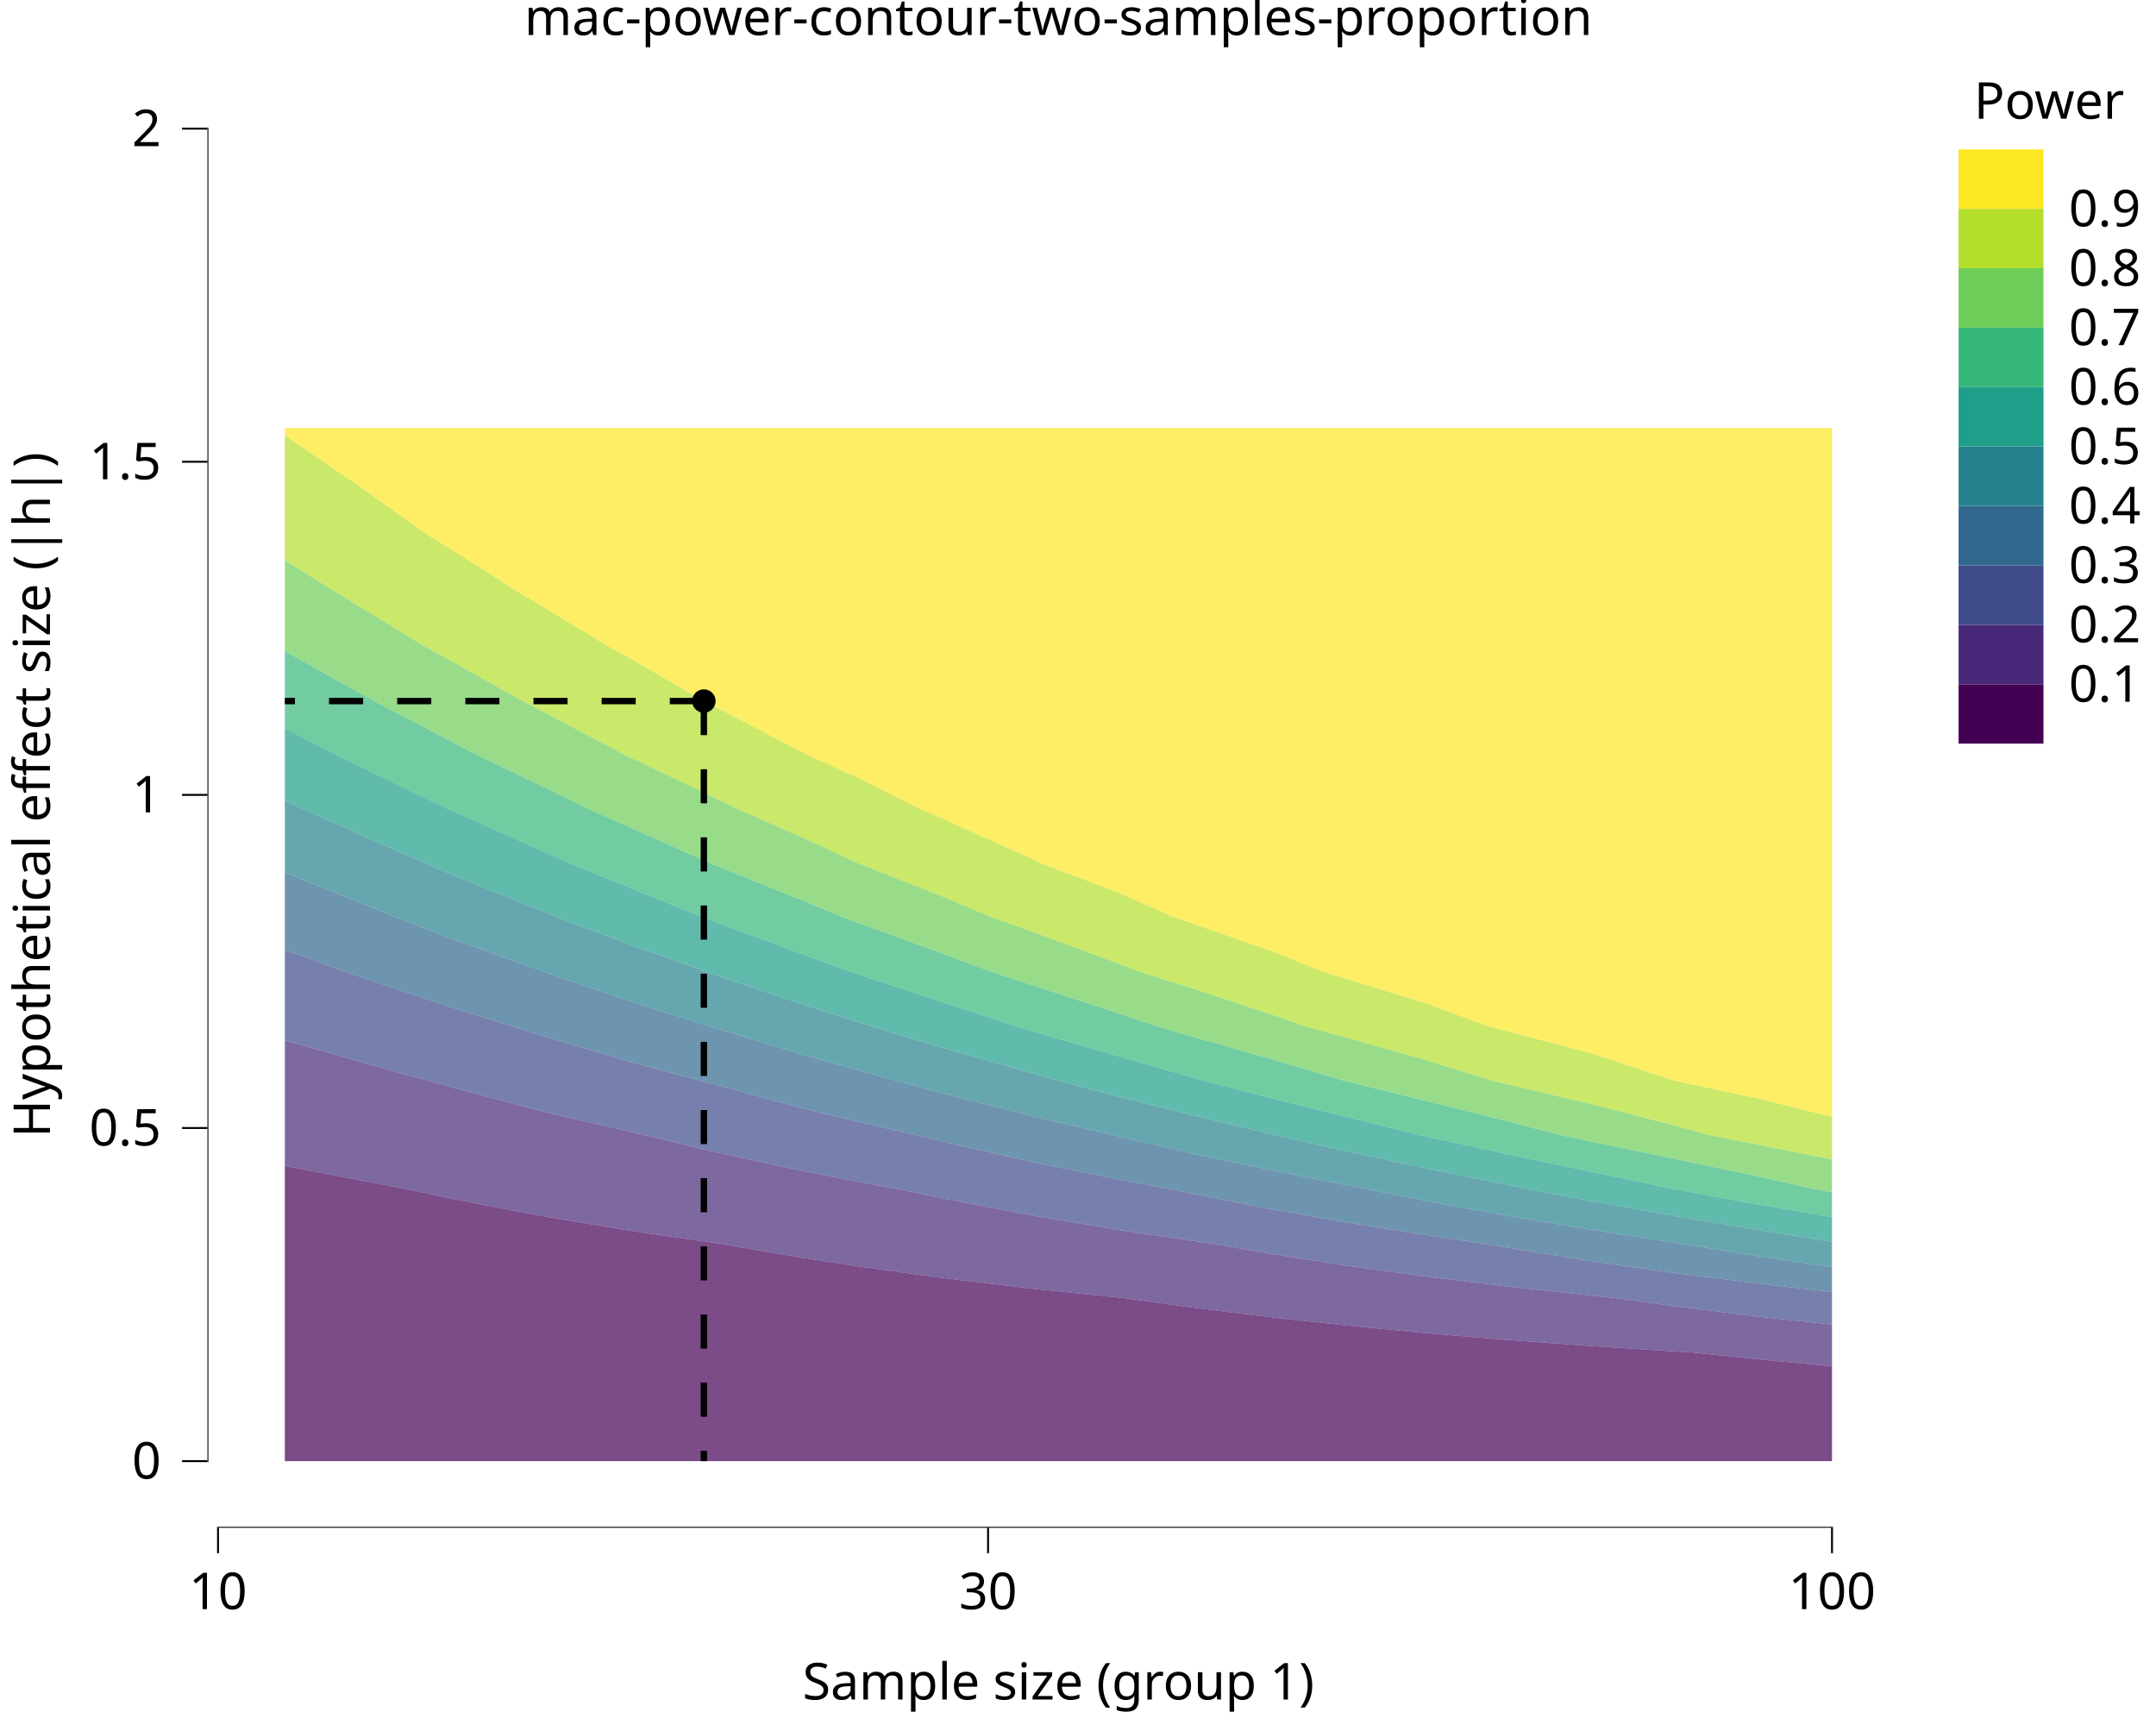
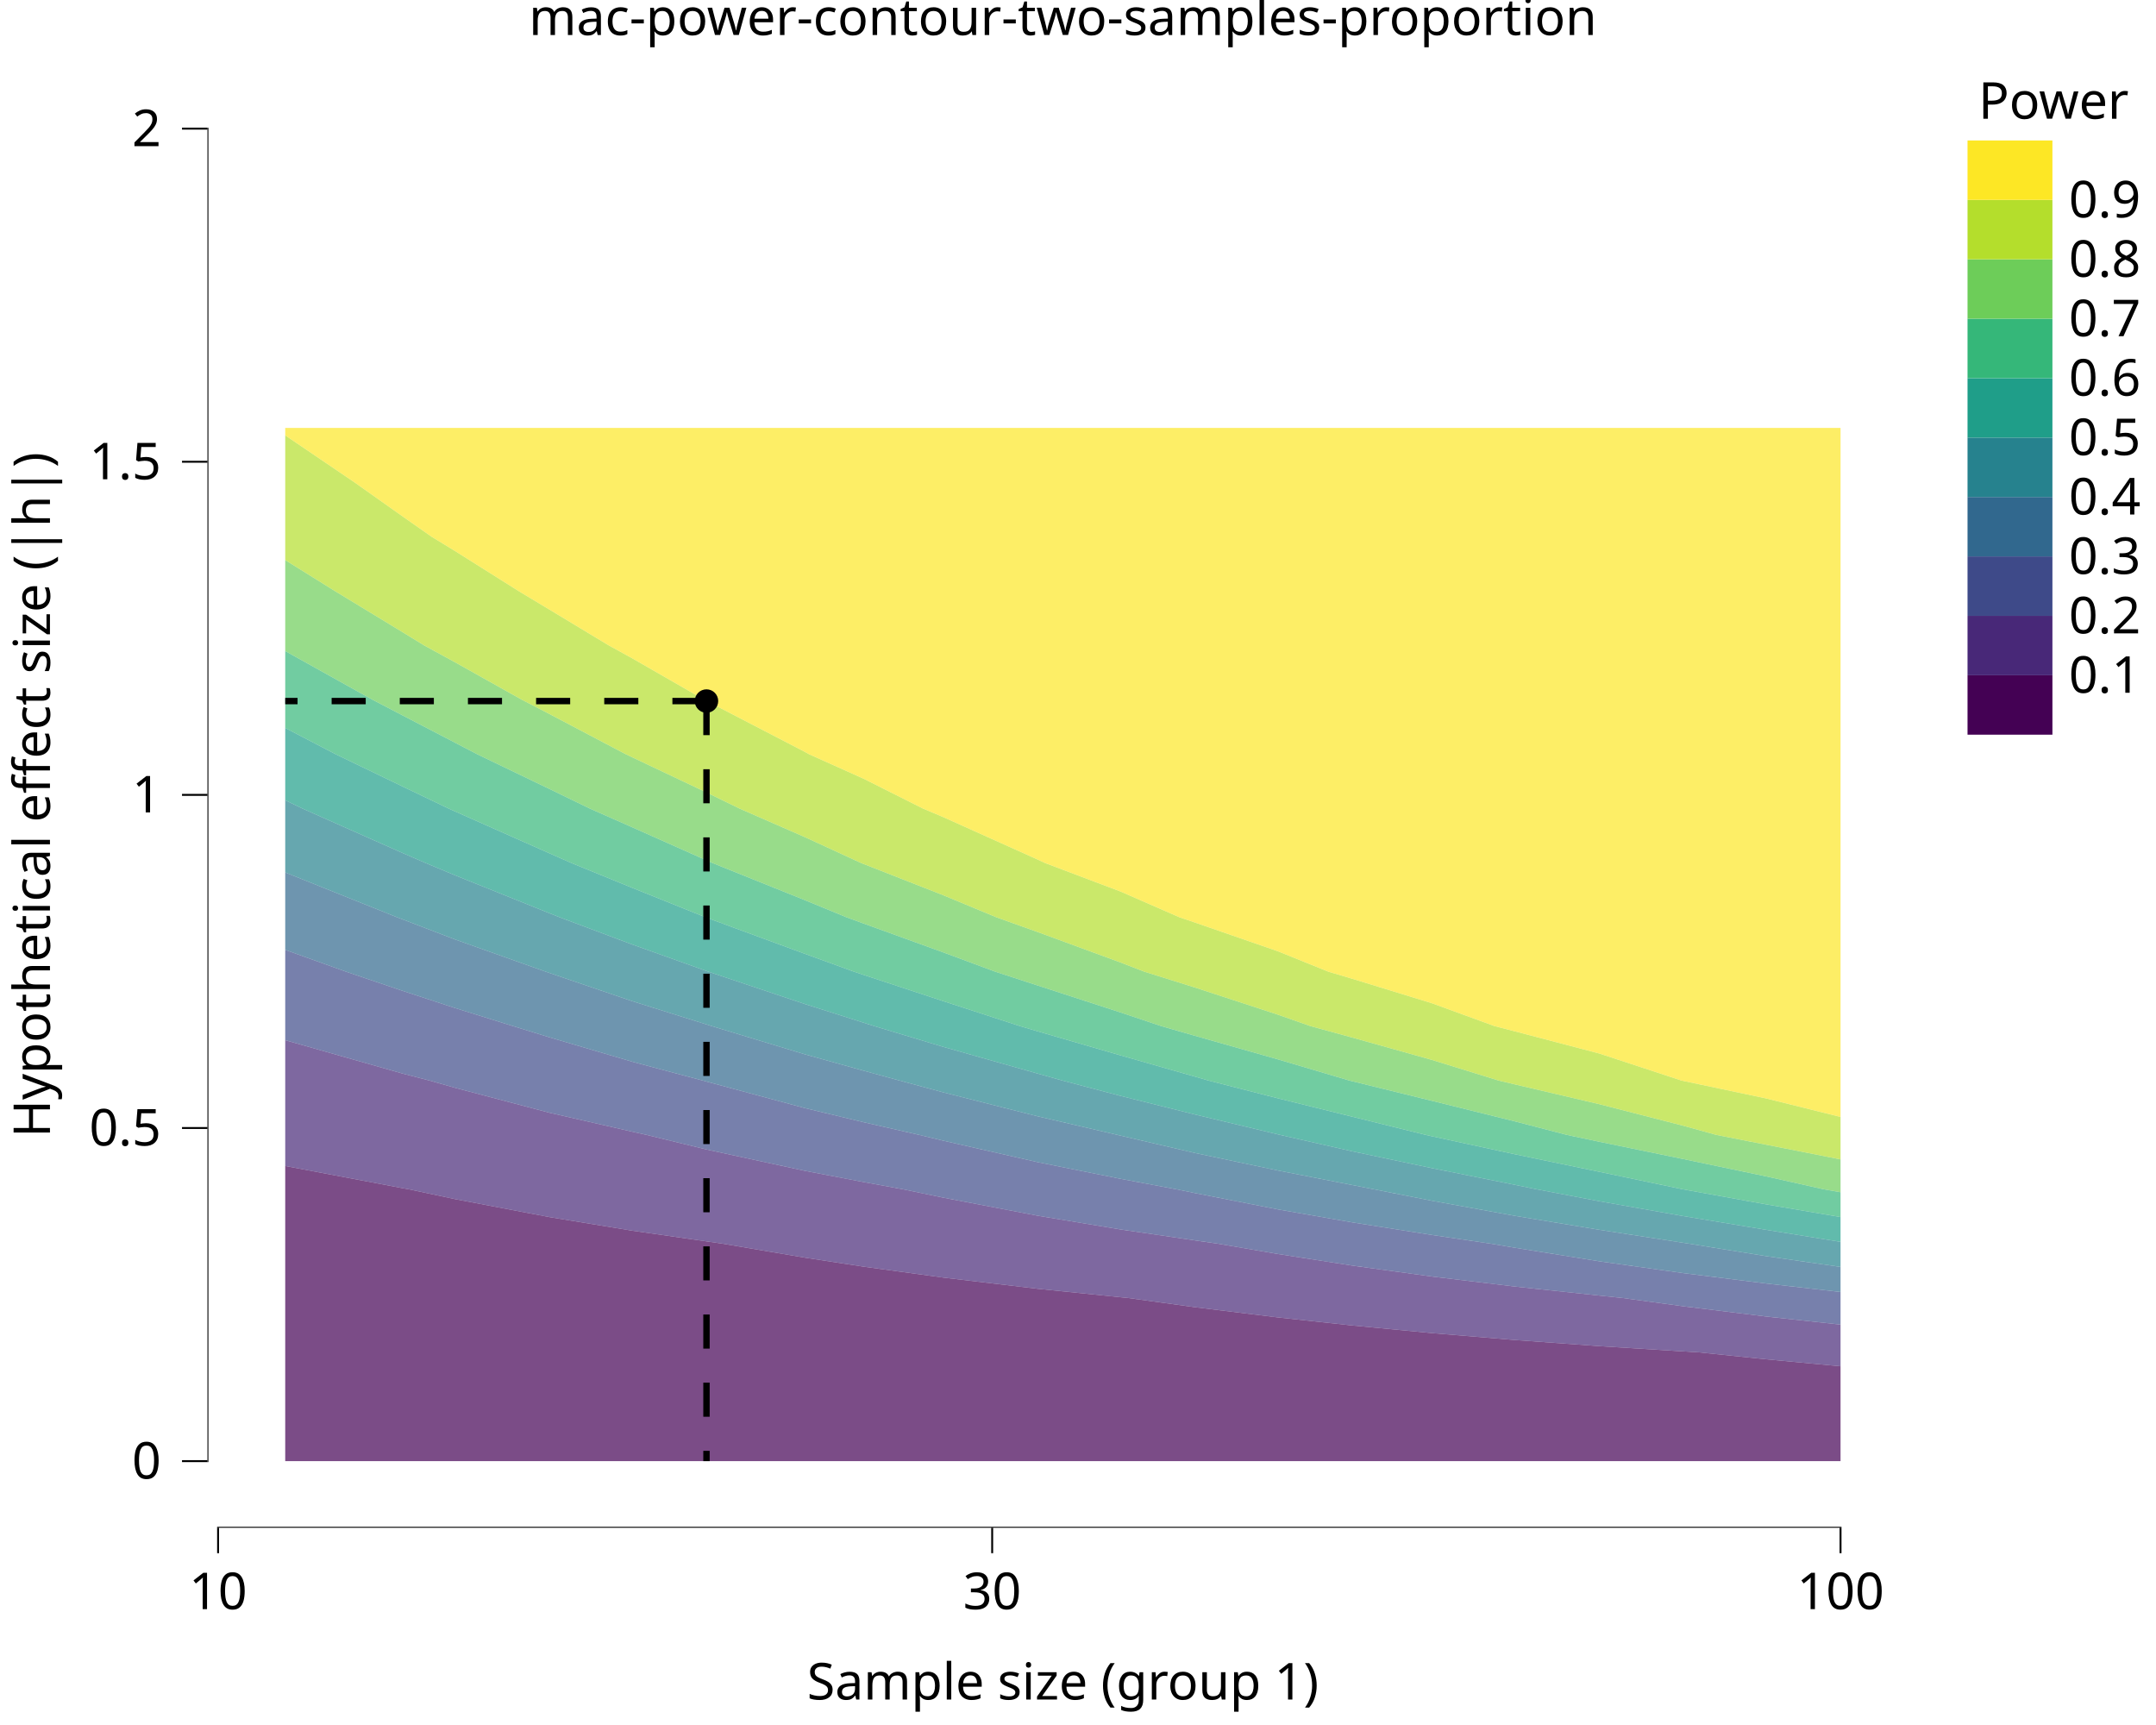
<svg xmlns="http://www.w3.org/2000/svg" class="svglite" data-engine-version="2.0" width="720.00pt" height="576.00pt" viewBox="0 0 720.00 576.00">
  <defs>
    <style type="text/css">
    .svglite line, .svglite polyline, .svglite polygon, .svglite path, .svglite rect, .svglite circle {
      fill: none;
      stroke: #000000;
      stroke-linecap: round;
      stroke-linejoin: round;
      stroke-miterlimit: 10.00;
    }
  </style>
  </defs>
  <rect width="100%" height="100%" style="stroke: none; fill: #FFFFFF;" />
  <defs>
    <clipPath id="cpMC4wMHw3MjAuMDB8MC4wMHw1NzYuMDA=">
      <rect x="0.00" y="0.00" width="720.00" height="576.00" />
    </clipPath>
  </defs>
  <g clip-path="url(#cpMC4wMHw3MjAuMDB8MC4wMHw1NzYuMDA=)">
-     <rect x="0.00" y="0.00" width="720.00" height="576.00" style="stroke-width: 10.67; stroke: none;" />
+     <rect x="-0" y="0.00" width="720.00" height="576.00" style="stroke-width: 10.67; stroke: none;" />
  </g>
  <defs>
-     <clipPath id="cpNjkuMjh8NjM3LjYzfDIwLjcxfDUxMC4xNA==">
-       <rect x="69.28" y="20.71" width="568.35" height="489.43" />
+     <clipPath id="cpNjkuMjh8NjQwLjYyfDIwLjcxfDUxMC4xNA==">
+       <rect x="69.28" y="20.71" width="571.34" height="489.43" />
    </clipPath>
  </defs>
-   <g clip-path="url(#cpNjkuMjh8NjM3LjYzfDIwLjcxfDUxMC4xNA==)">
-     <rect x="69.28" y="20.71" width="568.35" height="489.43" style="stroke-width: 10.67; stroke: none;" />
-     <path d="M 235.06 414.51 L 210.40 410.94 L 182.83 406.39 L 151.57 400.41 L 136.09 397.10 L 134.22 396.77 L 95.12 389.33 L 95.12 397.10 L 95.12 415.26 L 95.12 433.42 L 95.12 451.58 L 95.12 469.73 L 95.12 487.89 L 134.22 487.89 L 151.57 487.89 L 182.83 487.89 L 210.40 487.89 L 235.06 487.89 L 267.78 487.89 L 287.29 487.89 L 313.82 487.89 L 345.08 487.89 L 372.65 487.89 L 397.31 487.89 L 424.88 487.89 L 449.55 487.89 L 476.08 487.89 L 503.65 487.89 L 531.63 487.89 L 559.57 487.89 L 587.14 487.89 L 611.80 487.89 L 611.80 469.73 L 611.80 456.22 L 587.14 453.89 L 564.84 451.58 L 559.57 451.25 L 531.63 449.49 L 503.65 447.45 L 476.08 445.14 L 449.55 442.59 L 424.88 439.90 L 397.31 436.49 L 375.17 433.42 L 372.65 433.17 L 345.08 430.34 L 313.82 426.61 L 287.29 422.96 L 267.78 419.95 L 240.26 415.26 Z" style="fill-rule: evenodd; fill: #440154; fill-opacity: 0.70; stroke-width: 1.07; stroke: none; stroke-linecap: butt;" />
-     <path d="M 95.12 347.33 L 95.12 360.79 L 95.12 378.94 L 95.12 389.33 L 134.22 396.77 L 136.09 397.10 L 151.57 400.41 L 182.83 406.39 L 210.40 410.94 L 235.06 414.51 L 240.26 415.26 L 267.78 419.95 L 287.29 422.96 L 313.82 426.61 L 345.08 430.34 L 372.65 433.17 L 375.17 433.42 L 397.31 436.49 L 424.88 439.90 L 449.55 442.59 L 476.08 445.14 L 503.65 447.45 L 531.63 449.49 L 559.57 451.25 L 564.84 451.58 L 587.14 453.89 L 611.80 456.22 L 611.80 451.58 L 611.80 442.30 L 587.14 439.61 L 559.57 436.19 L 539.45 433.42 L 531.63 432.60 L 503.65 429.60 L 476.08 426.25 L 449.55 422.59 L 424.88 418.72 L 404.78 415.26 L 397.31 414.18 L 372.65 410.54 L 345.08 405.94 L 313.82 399.93 L 300.26 397.10 L 287.29 394.71 L 267.78 390.96 L 235.06 383.83 L 215.10 378.94 L 210.40 377.89 L 182.83 371.54 L 151.57 363.24 L 142.98 360.79 L 134.22 358.51 Z" style="fill-rule: evenodd; fill: #482878; fill-opacity: 0.70; stroke-width: 1.07; stroke: none; stroke-linecap: butt;" />
-     <path d="M 95.12 317.17 L 95.12 324.47 L 95.12 342.63 L 95.12 347.33 L 134.22 358.51 L 142.98 360.79 L 151.57 363.24 L 182.83 371.54 L 210.40 377.89 L 215.10 378.94 L 235.06 383.83 L 267.78 390.96 L 287.29 394.71 L 300.26 397.10 L 313.82 399.93 L 345.08 405.94 L 372.65 410.54 L 397.31 414.18 L 404.78 415.26 L 424.88 418.72 L 449.55 422.59 L 476.08 426.25 L 503.65 429.60 L 531.63 432.60 L 539.45 433.42 L 559.57 436.19 L 587.14 439.61 L 611.80 442.30 L 611.80 433.42 L 611.80 431.41 L 587.14 428.58 L 559.57 425.11 L 531.63 421.16 L 503.65 416.64 L 495.48 415.26 L 476.08 412.37 L 449.55 408.16 L 424.88 403.83 L 397.31 398.38 L 391.10 397.10 L 372.65 393.63 L 345.08 388.06 L 313.82 380.91 L 305.67 378.94 L 287.29 374.73 L 267.78 370.01 L 235.06 361.15 L 233.75 360.79 L 210.40 354.52 L 182.83 346.35 L 170.82 342.63 L 151.57 336.60 L 134.22 330.89 L 115.37 324.47 Z" style="fill-rule: evenodd; fill: #3E4A89; fill-opacity: 0.70; stroke-width: 1.07; stroke: none; stroke-linecap: butt;" />
-     <path d="M 95.12 291.32 L 95.12 306.31 L 95.12 317.17 L 115.37 324.47 L 134.22 330.89 L 151.57 336.60 L 170.82 342.63 L 182.83 346.35 L 210.40 354.52 L 233.75 360.79 L 235.06 361.15 L 267.78 370.01 L 287.29 374.73 L 305.67 378.94 L 313.82 380.91 L 345.08 388.06 L 372.65 393.63 L 391.10 397.10 L 397.31 398.38 L 424.88 403.83 L 449.55 408.16 L 476.08 412.37 L 495.48 415.26 L 503.65 416.64 L 531.63 421.16 L 559.57 425.11 L 587.14 428.58 L 611.80 431.41 L 611.80 423.04 L 587.14 419.45 L 561.34 415.26 L 559.57 414.98 L 531.63 410.64 L 503.65 405.99 L 476.08 400.95 L 456.72 397.10 L 449.55 395.69 L 424.88 390.84 L 397.31 384.99 L 372.65 379.21 L 371.54 378.94 L 345.08 372.75 L 313.82 364.78 L 299.13 360.79 L 287.29 357.53 L 267.78 352.06 L 236.82 342.63 L 235.06 342.07 L 210.40 334.30 L 182.83 324.86 L 181.70 324.47 L 151.57 313.71 L 134.22 307.03 L 132.32 306.31 Z" style="fill-rule: evenodd; fill: #31688E; fill-opacity: 0.70; stroke-width: 1.07; stroke: none; stroke-linecap: butt;" />
-     <path d="M 95.12 267.20 L 95.12 270.00 L 95.12 288.15 L 95.12 291.32 L 132.32 306.31 L 134.22 307.03 L 151.57 313.71 L 181.70 324.47 L 182.83 324.86 L 210.40 334.30 L 235.06 342.07 L 236.82 342.63 L 267.78 352.06 L 287.29 357.53 L 299.13 360.79 L 313.82 364.78 L 345.08 372.75 L 371.54 378.94 L 372.65 379.21 L 397.31 384.99 L 424.88 390.84 L 449.55 395.69 L 456.72 397.10 L 476.08 400.95 L 503.65 405.99 L 531.63 410.64 L 559.57 414.98 L 561.34 415.26 L 587.14 419.45 L 611.80 423.04 L 611.80 415.26 L 611.80 414.67 L 587.14 410.66 L 559.57 406.07 L 531.63 401.10 L 510.77 397.10 L 503.65 395.64 L 476.08 390.06 L 449.55 384.43 L 425.55 378.94 L 424.88 378.78 L 397.31 372.14 L 372.65 365.94 L 353.23 360.79 L 345.08 358.48 L 313.82 349.59 L 290.80 342.63 L 287.29 341.50 L 267.78 335.27 L 235.72 324.47 L 235.06 324.23 L 210.40 315.38 L 186.33 306.31 L 182.83 304.91 L 151.57 292.29 L 141.72 288.15 L 134.22 284.88 L 100.87 270.00 Z" style="fill-rule: evenodd; fill: #26828E; fill-opacity: 0.70; stroke-width: 1.07; stroke: none; stroke-linecap: butt;" />
-     <path d="M 95.12 243.07 L 95.12 251.84 L 95.12 267.20 L 100.87 270.00 L 134.22 284.88 L 141.72 288.15 L 151.57 292.29 L 182.83 304.91 L 186.33 306.31 L 210.40 315.38 L 235.06 324.23 L 235.72 324.47 L 267.78 335.27 L 287.29 341.50 L 290.80 342.63 L 313.82 349.59 L 345.08 358.48 L 353.23 360.79 L 372.65 365.94 L 397.31 372.14 L 424.88 378.78 L 425.55 378.94 L 449.55 384.43 L 476.08 390.06 L 503.65 395.64 L 510.77 397.10 L 531.63 401.10 L 559.57 406.07 L 587.14 410.66 L 611.80 414.67 L 611.80 406.39 L 587.14 402.16 L 559.57 397.15 L 559.31 397.10 L 531.63 391.27 L 503.65 385.43 L 476.08 379.42 L 473.93 378.94 L 449.55 372.87 L 424.88 366.74 L 401.76 360.79 L 397.31 359.49 L 372.65 352.42 L 345.08 344.37 L 339.21 342.63 L 313.82 334.33 L 287.29 325.54 L 284.11 324.47 L 267.78 318.50 L 235.06 306.41 L 234.81 306.31 L 210.40 296.46 L 190.14 288.15 L 182.83 284.90 L 151.57 270.96 L 149.44 270.00 L 134.22 262.67 L 111.85 251.84 Z" style="fill-rule: evenodd; fill: #1F9E89; fill-opacity: 0.70; stroke-width: 1.07; stroke: none; stroke-linecap: butt;" />
-     <path d="M 95.12 217.39 L 95.12 233.68 L 95.12 243.07 L 111.85 251.84 L 134.22 262.67 L 149.44 270.00 L 151.57 270.96 L 182.83 284.90 L 190.14 288.15 L 210.40 296.46 L 234.81 306.31 L 235.06 306.41 L 267.78 318.50 L 284.11 324.47 L 287.29 325.54 L 313.82 334.33 L 339.21 342.63 L 345.08 344.37 L 372.65 352.42 L 397.31 359.49 L 401.76 360.79 L 424.88 366.74 L 449.55 372.87 L 473.93 378.94 L 476.08 379.42 L 503.65 385.43 L 531.63 391.27 L 559.31 397.10 L 559.57 397.15 L 587.14 402.16 L 611.80 406.39 L 611.80 398.10 L 606.14 397.10 L 587.14 392.82 L 559.57 387.02 L 531.63 381.24 L 520.82 378.94 L 503.65 374.45 L 476.08 367.58 L 449.55 361.03 L 448.57 360.79 L 424.88 353.73 L 397.31 345.86 L 386.13 342.63 L 372.65 338.08 L 345.08 329.07 L 331.03 324.47 L 313.82 318.05 L 287.29 308.39 L 281.62 306.31 L 267.78 300.58 L 237.01 288.15 L 235.06 287.28 L 210.40 276.24 L 196.33 270.00 L 182.83 263.41 L 158.87 251.84 L 151.57 248.01 L 134.22 238.94 L 124.18 233.68 Z" style="fill-rule: evenodd; fill: #35B779; fill-opacity: 0.70; stroke-width: 1.07; stroke: none; stroke-linecap: butt;" />
-     <path d="M 95.12 197.36 L 95.12 215.52 L 95.12 217.39 L 124.18 233.68 L 134.22 238.94 L 151.57 248.01 L 158.87 251.84 L 182.83 263.41 L 196.33 270.00 L 210.40 276.24 L 235.06 287.28 L 237.01 288.15 L 267.78 300.58 L 281.62 306.31 L 287.29 308.39 L 313.82 318.05 L 331.03 324.47 L 345.08 329.07 L 372.65 338.08 L 386.13 342.63 L 397.31 345.86 L 424.88 353.73 L 448.57 360.79 L 449.55 361.03 L 476.08 367.58 L 503.65 374.45 L 520.82 378.94 L 531.63 381.24 L 559.57 387.02 L 587.14 392.82 L 606.14 397.10 L 611.80 398.10 L 611.80 397.10 L 611.80 387.13 L 587.14 382.24 L 570.46 378.94 L 559.57 375.90 L 531.63 368.69 L 503.65 362.10 L 498.16 360.79 L 476.08 353.92 L 449.55 346.44 L 435.72 342.63 L 424.88 338.81 L 397.31 329.74 L 380.55 324.47 L 372.65 321.40 L 345.08 311.22 L 331.40 306.31 L 313.82 298.97 L 287.29 288.51 L 286.39 288.15 L 267.78 279.54 L 246.07 270.00 L 235.06 264.61 L 210.40 252.87 L 208.24 251.84 L 182.83 238.38 L 173.79 233.68 L 151.57 221.16 L 141.29 215.52 L 134.22 211.16 L 111.63 197.36 L 95.12 187.02 Z" style="fill-rule: evenodd; fill: #6DCD59; fill-opacity: 0.70; stroke-width: 1.07; stroke: none; stroke-linecap: butt;" />
-     <path d="M 95.12 145.37 L 95.12 161.05 L 95.12 179.21 L 95.12 187.02 L 111.63 197.36 L 134.22 211.16 L 141.29 215.52 L 151.57 221.16 L 173.79 233.68 L 182.83 238.38 L 208.24 251.84 L 210.40 252.87 L 235.06 264.61 L 246.07 270.00 L 267.78 279.54 L 286.39 288.15 L 287.29 288.51 L 313.82 298.97 L 331.40 306.31 L 345.08 311.22 L 372.65 321.40 L 380.55 324.47 L 397.31 329.74 L 424.88 338.81 L 435.72 342.63 L 449.55 346.44 L 476.08 353.92 L 498.16 360.79 L 503.65 362.10 L 531.63 368.69 L 559.57 375.90 L 570.46 378.94 L 587.14 382.24 L 611.80 387.13 L 611.80 378.94 L 611.80 372.96 L 587.14 366.79 L 559.57 360.93 L 558.91 360.79 L 531.63 351.77 L 503.65 344.39 L 496.86 342.63 L 476.08 335.00 L 449.55 326.81 L 441.69 324.47 L 424.88 317.64 L 397.31 308.04 L 392.24 306.31 L 372.65 297.71 L 347.47 288.15 L 345.08 287.02 L 313.82 272.89 L 307.01 270.00 L 287.29 260.04 L 269.12 251.84 L 267.78 251.08 L 235.06 234.02 L 234.39 233.68 L 210.40 219.82 L 202.62 215.52 L 182.83 203.51 L 172.64 197.36 L 151.57 184.02 L 143.72 179.21 L 134.22 172.51 L 118.11 161.05 Z" style="fill-rule: evenodd; fill: #B4DE2C; fill-opacity: 0.70; stroke-width: 1.07; stroke: none; stroke-linecap: butt;" />
-     <path d="M 611.80 142.89 L 587.14 142.89 L 559.57 142.89 L 531.63 142.89 L 503.65 142.89 L 476.08 142.89 L 449.55 142.89 L 424.88 142.89 L 397.31 142.89 L 372.65 142.89 L 345.08 142.89 L 313.82 142.89 L 287.29 142.89 L 267.78 142.89 L 235.06 142.89 L 210.40 142.89 L 182.83 142.89 L 151.57 142.89 L 134.22 142.89 L 95.12 142.89 L 95.12 145.37 L 118.11 161.05 L 134.22 172.51 L 143.72 179.21 L 151.57 184.02 L 172.64 197.36 L 182.83 203.51 L 202.62 215.52 L 210.40 219.82 L 234.39 233.68 L 235.06 234.02 L 267.78 251.08 L 269.12 251.84 L 287.29 260.04 L 307.01 270.00 L 313.82 272.89 L 345.08 287.02 L 347.47 288.15 L 372.65 297.71 L 392.24 306.31 L 397.31 308.04 L 424.88 317.64 L 441.69 324.47 L 449.55 326.81 L 476.08 335.00 L 496.86 342.63 L 503.65 344.39 L 531.63 351.77 L 558.91 360.79 L 559.57 360.93 L 587.14 366.79 L 611.80 372.96 L 611.80 360.79 L 611.80 342.63 L 611.80 324.47 L 611.80 306.31 L 611.80 288.15 L 611.80 270.00 L 611.80 251.84 L 611.80 233.68 L 611.80 215.52 L 611.80 197.36 L 611.80 179.21 L 611.80 161.05 Z" style="fill-rule: evenodd; fill: #FDE725; fill-opacity: 0.70; stroke-width: 1.07; stroke: none; stroke-linecap: butt;" />
-     <line x1="235.06" y1="234.09" x2="235.06" y2="487.89" style="stroke-width: 2.13; stroke-dasharray: 11.38,11.38; stroke-linecap: butt;" />
-     <line x1="235.06" y1="234.09" x2="95.12" y2="234.09" style="stroke-width: 2.13; stroke-dasharray: 11.38,11.38; stroke-linecap: butt;" />
-     <circle cx="235.06" cy="234.09" r="3.56" style="stroke-width: 0.71; fill: #000000;" />
-     <line x1="72.49" y1="510.14" x2="612.12" y2="510.14" style="stroke-width: 0.64; stroke-linecap: butt;" />
+   <g clip-path="url(#cpNjkuMjh8NjQwLjYyfDIwLjcxfDUxMC4xNA==)">
+     <rect x="69.28" y="20.71" width="571.34" height="489.43" style="stroke-width: 10.67; stroke: none;" />
+     <path d="M 235.93 414.51 L 211.14 410.94 L 183.42 406.39 L 152.00 400.41 L 136.44 397.10 L 134.56 396.77 L 95.25 389.33 L 95.25 397.10 L 95.25 415.26 L 95.25 433.42 L 95.25 451.58 L 95.25 469.73 L 95.25 487.89 L 134.56 487.89 L 152.00 487.89 L 183.42 487.89 L 211.14 487.89 L 235.93 487.89 L 268.82 487.89 L 288.44 487.89 L 315.11 487.89 L 346.53 487.89 L 374.25 487.89 L 399.04 487.89 L 426.75 487.89 L 451.55 487.89 L 478.21 487.89 L 505.93 487.89 L 534.06 487.89 L 562.14 487.89 L 589.86 487.89 L 614.65 487.89 L 614.65 469.73 L 614.65 456.22 L 589.86 453.89 L 567.44 451.58 L 562.14 451.25 L 534.06 449.49 L 505.93 447.45 L 478.21 445.14 L 451.55 442.59 L 426.75 439.90 L 399.04 436.49 L 376.78 433.42 L 374.25 433.17 L 346.53 430.34 L 315.11 426.61 L 288.44 422.96 L 268.82 419.95 L 241.16 415.26 Z" style="fill-rule: evenodd; fill: #440154; fill-opacity: 0.70; stroke-width: 1.07; stroke: none; stroke-linecap: butt;" />
+     <path d="M 95.25 347.33 L 95.25 360.79 L 95.25 378.94 L 95.25 389.33 L 134.56 396.77 L 136.44 397.10 L 152.00 400.41 L 183.42 406.39 L 211.14 410.94 L 235.93 414.51 L 241.16 415.26 L 268.82 419.95 L 288.44 422.96 L 315.11 426.61 L 346.53 430.34 L 374.25 433.17 L 376.78 433.42 L 399.04 436.49 L 426.75 439.90 L 451.55 442.59 L 478.21 445.14 L 505.93 447.45 L 534.06 449.49 L 562.14 451.25 L 567.44 451.58 L 589.86 453.89 L 614.65 456.22 L 614.65 451.58 L 614.65 442.30 L 589.86 439.61 L 562.14 436.19 L 541.92 433.42 L 534.06 432.60 L 505.93 429.60 L 478.21 426.25 L 451.55 422.59 L 426.75 418.72 L 406.55 415.26 L 399.04 414.18 L 374.25 410.54 L 346.53 405.94 L 315.11 399.93 L 301.48 397.10 L 288.44 394.71 L 268.82 390.96 L 235.93 383.83 L 215.86 378.94 L 211.14 377.89 L 183.42 371.54 L 152.00 363.24 L 143.37 360.79 L 134.56 358.51 Z" style="fill-rule: evenodd; fill: #482878; fill-opacity: 0.70; stroke-width: 1.07; stroke: none; stroke-linecap: butt;" />
+     <path d="M 95.25 317.17 L 95.25 324.47 L 95.25 342.63 L 95.25 347.33 L 134.56 358.51 L 143.37 360.79 L 152.00 363.24 L 183.42 371.54 L 211.14 377.89 L 215.86 378.94 L 235.93 383.83 L 268.82 390.96 L 288.44 394.71 L 301.48 397.10 L 315.11 399.93 L 346.53 405.94 L 374.25 410.54 L 399.04 414.18 L 406.55 415.26 L 426.75 418.72 L 451.55 422.59 L 478.21 426.25 L 505.93 429.60 L 534.06 432.60 L 541.92 433.42 L 562.14 436.19 L 589.86 439.61 L 614.65 442.30 L 614.65 433.42 L 614.65 431.41 L 589.86 428.58 L 562.14 425.11 L 534.06 421.16 L 505.93 416.64 L 497.72 415.26 L 478.21 412.37 L 451.55 408.16 L 426.75 403.83 L 399.04 398.38 L 392.79 397.10 L 374.25 393.63 L 346.53 388.06 L 315.11 380.91 L 306.91 378.94 L 288.44 374.73 L 268.82 370.01 L 235.93 361.15 L 234.62 360.79 L 211.14 354.52 L 183.42 346.35 L 171.35 342.63 L 152.00 336.60 L 134.56 330.89 L 115.61 324.47 Z" style="fill-rule: evenodd; fill: #3E4A89; fill-opacity: 0.70; stroke-width: 1.07; stroke: none; stroke-linecap: butt;" />
+     <path d="M 95.25 291.32 L 95.25 306.31 L 95.25 317.17 L 115.61 324.47 L 134.56 330.89 L 152.00 336.60 L 171.35 342.63 L 183.42 346.35 L 211.14 354.52 L 234.62 360.79 L 235.93 361.15 L 268.82 370.01 L 288.44 374.73 L 306.91 378.94 L 315.11 380.91 L 346.53 388.06 L 374.25 393.63 L 392.79 397.10 L 399.04 398.38 L 426.75 403.83 L 451.55 408.16 L 478.21 412.37 L 497.72 415.26 L 505.93 416.64 L 534.06 421.16 L 562.14 425.11 L 589.86 428.58 L 614.65 431.41 L 614.65 423.04 L 589.86 419.45 L 563.92 415.26 L 562.14 414.98 L 534.06 410.64 L 505.93 405.99 L 478.21 400.95 L 458.75 397.10 L 451.55 395.69 L 426.75 390.84 L 399.04 384.99 L 374.25 379.21 L 373.12 378.94 L 346.53 372.75 L 315.11 364.78 L 300.34 360.79 L 288.44 357.53 L 268.82 352.06 L 237.70 342.63 L 235.93 342.07 L 211.14 334.30 L 183.42 324.86 L 182.30 324.47 L 152.00 313.71 L 134.56 307.03 L 132.65 306.31 Z" style="fill-rule: evenodd; fill: #31688E; fill-opacity: 0.70; stroke-width: 1.07; stroke: none; stroke-linecap: butt;" />
+     <path d="M 95.25 267.20 L 95.25 270.00 L 95.25 288.15 L 95.25 291.32 L 132.65 306.31 L 134.56 307.03 L 152.00 313.71 L 182.30 324.47 L 183.42 324.86 L 211.14 334.30 L 235.93 342.07 L 237.70 342.63 L 268.82 352.06 L 288.44 357.53 L 300.34 360.79 L 315.11 364.78 L 346.53 372.75 L 373.12 378.94 L 374.25 379.21 L 399.04 384.99 L 426.75 390.84 L 451.55 395.69 L 458.75 397.10 L 478.21 400.95 L 505.93 405.99 L 534.06 410.64 L 562.14 414.98 L 563.92 415.26 L 589.86 419.45 L 614.65 423.04 L 614.65 415.26 L 614.65 414.67 L 589.86 410.66 L 562.14 406.07 L 534.06 401.10 L 513.09 397.10 L 505.93 395.64 L 478.21 390.06 L 451.55 384.43 L 427.42 378.94 L 426.75 378.78 L 399.04 372.14 L 374.25 365.94 L 354.73 360.79 L 346.53 358.48 L 315.11 349.59 L 291.97 342.63 L 288.44 341.50 L 268.82 335.27 L 236.60 324.47 L 235.93 324.23 L 211.14 315.38 L 186.95 306.31 L 183.42 304.91 L 152.00 292.29 L 142.10 288.15 L 134.56 284.88 L 101.04 270.00 Z" style="fill-rule: evenodd; fill: #26828E; fill-opacity: 0.70; stroke-width: 1.07; stroke: none; stroke-linecap: butt;" />
+     <path d="M 95.25 243.07 L 95.25 251.84 L 95.25 267.20 L 101.04 270.00 L 134.56 284.88 L 142.10 288.15 L 152.00 292.29 L 183.42 304.91 L 186.95 306.31 L 211.14 315.38 L 235.93 324.23 L 236.60 324.47 L 268.82 335.27 L 288.44 341.50 L 291.97 342.63 L 315.11 349.59 L 346.53 358.48 L 354.73 360.79 L 374.25 365.94 L 399.04 372.14 L 426.75 378.78 L 427.42 378.94 L 451.55 384.43 L 478.21 390.06 L 505.93 395.64 L 513.09 397.10 L 534.06 401.10 L 562.14 406.07 L 589.86 410.66 L 614.65 414.67 L 614.65 406.39 L 589.86 402.16 L 562.14 397.15 L 561.89 397.10 L 534.06 391.27 L 505.93 385.43 L 478.21 379.42 L 476.06 378.94 L 451.55 372.87 L 426.75 366.74 L 403.51 360.79 L 399.04 359.49 L 374.25 352.42 L 346.53 344.37 L 340.63 342.63 L 315.11 334.33 L 288.44 325.54 L 285.24 324.47 L 268.82 318.50 L 235.93 306.41 L 235.68 306.31 L 211.14 296.46 L 190.78 288.15 L 183.42 284.90 L 152.00 270.96 L 149.86 270.00 L 134.56 262.67 L 112.08 251.84 Z" style="fill-rule: evenodd; fill: #1F9E89; fill-opacity: 0.70; stroke-width: 1.07; stroke: none; stroke-linecap: butt;" />
+     <path d="M 95.25 217.39 L 95.25 233.68 L 95.25 243.07 L 112.08 251.84 L 134.56 262.67 L 149.86 270.00 L 152.00 270.96 L 183.42 284.90 L 190.78 288.15 L 211.14 296.46 L 235.68 306.31 L 235.93 306.41 L 268.82 318.50 L 285.24 324.47 L 288.44 325.54 L 315.11 334.33 L 340.63 342.63 L 346.53 344.37 L 374.25 352.42 L 399.04 359.49 L 403.51 360.79 L 426.75 366.74 L 451.55 372.87 L 476.06 378.94 L 478.21 379.42 L 505.93 385.43 L 534.06 391.27 L 561.89 397.10 L 562.14 397.15 L 589.86 402.16 L 614.65 406.39 L 614.65 398.10 L 608.96 397.10 L 589.86 392.82 L 562.14 387.02 L 534.06 381.24 L 523.20 378.94 L 505.93 374.45 L 478.21 367.58 L 451.55 361.03 L 450.57 360.79 L 426.75 353.73 L 399.04 345.86 L 387.80 342.63 L 374.25 338.08 L 346.53 329.07 L 332.41 324.47 L 315.11 318.05 L 288.44 308.39 L 282.74 306.31 L 268.82 300.58 L 237.89 288.15 L 235.93 287.28 L 211.14 276.24 L 197.00 270.00 L 183.42 263.41 L 159.34 251.84 L 152.00 248.01 L 134.56 238.94 L 124.47 233.68 Z" style="fill-rule: evenodd; fill: #35B779; fill-opacity: 0.70; stroke-width: 1.07; stroke: none; stroke-linecap: butt;" />
+     <path d="M 95.25 197.36 L 95.25 215.52 L 95.25 217.39 L 124.47 233.68 L 134.56 238.94 L 152.00 248.01 L 159.34 251.84 L 183.42 263.41 L 197.00 270.00 L 211.14 276.24 L 235.93 287.28 L 237.89 288.15 L 268.82 300.58 L 282.74 306.31 L 288.44 308.39 L 315.11 318.05 L 332.41 324.47 L 346.53 329.07 L 374.25 338.08 L 387.80 342.63 L 399.04 345.86 L 426.75 353.73 L 450.57 360.79 L 451.55 361.03 L 478.21 367.58 L 505.93 374.45 L 523.20 378.94 L 534.06 381.24 L 562.14 387.02 L 589.86 392.82 L 608.96 397.10 L 614.65 398.10 L 614.65 397.10 L 614.65 387.13 L 589.86 382.24 L 573.10 378.94 L 562.14 375.90 L 534.06 368.69 L 505.93 362.10 L 500.42 360.79 L 478.21 353.92 L 451.55 346.44 L 437.64 342.63 L 426.75 338.81 L 399.04 329.74 L 382.19 324.47 L 374.25 321.40 L 346.53 311.22 L 332.78 306.31 L 315.11 298.97 L 288.44 288.51 L 287.53 288.15 L 268.82 279.54 L 247.00 270.00 L 235.93 264.61 L 211.14 252.87 L 208.97 251.84 L 183.42 238.38 L 174.34 233.68 L 152.00 221.16 L 141.67 215.52 L 134.56 211.16 L 111.85 197.36 L 95.25 187.02 Z" style="fill-rule: evenodd; fill: #6DCD59; fill-opacity: 0.70; stroke-width: 1.07; stroke: none; stroke-linecap: butt;" />
+     <path d="M 95.25 145.37 L 95.25 161.05 L 95.25 179.21 L 95.25 187.02 L 111.85 197.36 L 134.56 211.16 L 141.67 215.52 L 152.00 221.16 L 174.34 233.68 L 183.42 238.38 L 208.97 251.84 L 211.14 252.87 L 235.93 264.61 L 247.00 270.00 L 268.82 279.54 L 287.53 288.15 L 288.44 288.51 L 315.11 298.97 L 332.78 306.31 L 346.53 311.22 L 374.25 321.40 L 382.19 324.47 L 399.04 329.74 L 426.75 338.81 L 437.64 342.63 L 451.55 346.44 L 478.21 353.92 L 500.42 360.79 L 505.93 362.10 L 534.06 368.69 L 562.14 375.90 L 573.10 378.94 L 589.86 382.24 L 614.65 387.13 L 614.65 378.94 L 614.65 372.96 L 589.86 366.79 L 562.14 360.93 L 561.48 360.79 L 534.06 351.77 L 505.93 344.39 L 499.11 342.63 L 478.21 335.00 L 451.55 326.81 L 443.65 324.47 L 426.75 317.64 L 399.04 308.04 L 393.93 306.31 L 374.25 297.71 L 348.94 288.15 L 346.53 287.02 L 315.11 272.89 L 308.26 270.00 L 288.44 260.04 L 270.17 251.84 L 268.82 251.08 L 235.93 234.02 L 235.26 233.68 L 211.14 219.82 L 203.32 215.52 L 183.42 203.51 L 173.19 197.36 L 152.00 184.02 L 144.12 179.21 L 134.56 172.51 L 118.37 161.05 Z" style="fill-rule: evenodd; fill: #B4DE2C; fill-opacity: 0.70; stroke-width: 1.07; stroke: none; stroke-linecap: butt;" />
+     <path d="M 614.65 142.89 L 589.86 142.89 L 562.14 142.89 L 534.06 142.89 L 505.93 142.89 L 478.21 142.89 L 451.55 142.89 L 426.75 142.89 L 399.04 142.89 L 374.25 142.89 L 346.53 142.89 L 315.11 142.89 L 288.44 142.89 L 268.82 142.89 L 235.93 142.89 L 211.14 142.89 L 183.42 142.89 L 152.00 142.89 L 134.56 142.89 L 95.25 142.89 L 95.25 145.37 L 118.37 161.05 L 134.56 172.51 L 144.12 179.21 L 152.00 184.02 L 173.19 197.36 L 183.42 203.51 L 203.32 215.52 L 211.14 219.82 L 235.26 233.68 L 235.93 234.02 L 268.82 251.08 L 270.17 251.84 L 288.44 260.04 L 308.26 270.00 L 315.11 272.89 L 346.53 287.02 L 348.94 288.15 L 374.25 297.71 L 393.93 306.31 L 399.04 308.04 L 426.75 317.64 L 443.65 324.47 L 451.55 326.81 L 478.21 335.00 L 499.11 342.63 L 505.93 344.39 L 534.06 351.77 L 561.48 360.79 L 562.14 360.93 L 589.86 366.79 L 614.65 372.96 L 614.65 360.79 L 614.65 342.63 L 614.65 324.47 L 614.65 306.31 L 614.65 288.15 L 614.65 270.00 L 614.65 251.84 L 614.65 233.68 L 614.65 215.52 L 614.65 197.36 L 614.65 179.21 L 614.65 161.05 Z" style="fill-rule: evenodd; fill: #FDE725; fill-opacity: 0.70; stroke-width: 1.07; stroke: none; stroke-linecap: butt;" />
+     <line x1="235.93" y1="234.09" x2="235.93" y2="487.89" style="stroke-width: 2.13; stroke-dasharray: 11.38,11.38; stroke-linecap: butt;" />
+     <line x1="235.93" y1="234.09" x2="95.25" y2="234.09" style="stroke-width: 2.13; stroke-dasharray: 11.38,11.38; stroke-linecap: butt;" />
+     <circle cx="235.93" cy="234.09" r="3.56" style="stroke-width: 0.71; fill: #000000;" />
+     <line x1="72.51" y1="510.14" x2="614.97" y2="510.14" style="stroke-width: 0.64; stroke-linecap: butt;" />
    <line x1="69.28" y1="488.21" x2="69.28" y2="42.64" style="stroke-width: 0.64; stroke-linecap: butt;" />
-     <rect x="69.28" y="20.71" width="568.35" height="489.43" style="stroke-width: 0.00; stroke: none;" />
+     <rect x="69.28" y="20.71" width="571.34" height="489.43" style="stroke-width: 0.00; stroke: none;" />
  </g>
  <g clip-path="url(#cpMC4wMHw3MjAuMDB8MC4wMHw1NzYuMDA=)">
    <polyline points="69.28,510.14 69.28,20.71 " style="stroke-width: 0.00; stroke: none; stroke-linecap: butt;" />
    <text x="53.81" y="493.74" text-anchor="end" style="font-size: 17.00px; font-family: sans;" textLength="9.46px" lengthAdjust="spacingAndGlyphs">0</text>
    <text x="53.81" y="382.51" text-anchor="end" style="font-size: 17.00px; font-family: sans;" textLength="23.63px" lengthAdjust="spacingAndGlyphs">0.5</text>
    <text x="53.81" y="271.27" text-anchor="end" style="font-size: 17.00px; font-family: sans;" textLength="9.46px" lengthAdjust="spacingAndGlyphs">1</text>
    <text x="53.81" y="160.04" text-anchor="end" style="font-size: 17.00px; font-family: sans;" textLength="23.63px" lengthAdjust="spacingAndGlyphs">1.5</text>
    <text x="53.81" y="48.80" text-anchor="end" style="font-size: 17.00px; font-family: sans;" textLength="9.46px" lengthAdjust="spacingAndGlyphs">2</text>
    <polyline points="60.78,487.89 69.28,487.89 " style="stroke-width: 0.64; stroke-linecap: butt;" />
    <polyline points="60.78,376.66 69.28,376.66 " style="stroke-width: 0.64; stroke-linecap: butt;" />
    <polyline points="60.78,265.42 69.28,265.42 " style="stroke-width: 0.64; stroke-linecap: butt;" />
    <polyline points="60.78,154.19 69.28,154.19 " style="stroke-width: 0.64; stroke-linecap: butt;" />
    <polyline points="60.78,42.95 69.28,42.95 " style="stroke-width: 0.64; stroke-linecap: butt;" />
-     <polyline points="69.28,510.14 637.63,510.14 " style="stroke-width: 0.00; stroke: none; stroke-linecap: butt;" />
-     <polyline points="72.81,518.64 72.81,510.14 " style="stroke-width: 0.64; stroke-linecap: butt;" />
-     <polyline points="329.97,518.64 329.97,510.14 " style="stroke-width: 0.64; stroke-linecap: butt;" />
-     <polyline points="611.80,518.64 611.80,510.14 " style="stroke-width: 0.64; stroke-linecap: butt;" />
-     <text x="72.81" y="537.32" text-anchor="middle" style="font-size: 17.00px; font-family: sans;" textLength="18.91px" lengthAdjust="spacingAndGlyphs">10</text>
-     <text x="329.97" y="537.32" text-anchor="middle" style="font-size: 17.00px; font-family: sans;" textLength="18.91px" lengthAdjust="spacingAndGlyphs">30</text>
-     <text x="611.80" y="537.32" text-anchor="middle" style="font-size: 17.00px; font-family: sans;" textLength="28.37px" lengthAdjust="spacingAndGlyphs">100</text>
-     <text x="353.46" y="567.49" text-anchor="middle" style="font-size: 17.00px; font-family: sans;" textLength="166.32px" lengthAdjust="spacingAndGlyphs">Sample size (group 1)</text>
+     <polyline points="69.28,510.14 640.62,510.14 " style="stroke-width: 0.00; stroke: none; stroke-linecap: butt;" />
+     <polyline points="72.83,518.64 72.83,510.14 " style="stroke-width: 0.64; stroke-linecap: butt;" />
+     <polyline points="331.34,518.64 331.34,510.14 " style="stroke-width: 0.64; stroke-linecap: butt;" />
+     <polyline points="614.65,518.64 614.65,510.14 " style="stroke-width: 0.64; stroke-linecap: butt;" />
+     <text x="72.83" y="537.32" text-anchor="middle" style="font-size: 17.00px; font-family: sans;" textLength="18.91px" lengthAdjust="spacingAndGlyphs">10</text>
+     <text x="331.34" y="537.32" text-anchor="middle" style="font-size: 17.00px; font-family: sans;" textLength="18.91px" lengthAdjust="spacingAndGlyphs">30</text>
+     <text x="614.65" y="537.32" text-anchor="middle" style="font-size: 17.00px; font-family: sans;" textLength="28.37px" lengthAdjust="spacingAndGlyphs">100</text>
+     <text x="354.95" y="567.49" text-anchor="middle" style="font-size: 17.00px; font-family: sans;" textLength="166.32px" lengthAdjust="spacingAndGlyphs">Sample size (group 1)</text>
    <text transform="translate(16.68,265.42) rotate(-90)" text-anchor="middle" style="font-size: 17.00px; font-family: sans;" textLength="209.17px" lengthAdjust="spacingAndGlyphs">Hypothetical effect size (|h|)</text>
-     <rect x="648.59" y="20.71" width="71.41" height="233.08" style="stroke-width: 0.75; stroke: none;" />
-     <rect x="648.59" y="20.71" width="71.41" height="233.08" style="stroke-width: 10.67; stroke: none;" />
-     <rect x="654.07" y="228.47" width="28.35" height="19.84" style="stroke-width: 0.75; stroke: none; fill: #440154;" />
-     <rect x="654.07" y="208.62" width="28.35" height="19.84" style="stroke-width: 0.75; stroke: none; fill: #482878;" />
-     <rect x="654.07" y="188.78" width="28.35" height="19.84" style="stroke-width: 0.75; stroke: none; fill: #3E4A89;" />
-     <rect x="654.07" y="168.94" width="28.35" height="19.84" style="stroke-width: 0.75; stroke: none; fill: #31688E;" />
-     <rect x="654.07" y="149.10" width="28.35" height="19.84" style="stroke-width: 0.75; stroke: none; fill: #26828E;" />
-     <rect x="654.07" y="129.25" width="28.35" height="19.84" style="stroke-width: 0.75; stroke: none; fill: #1F9E89;" />
-     <rect x="654.07" y="109.41" width="28.35" height="19.84" style="stroke-width: 0.75; stroke: none; fill: #35B779;" />
-     <rect x="654.07" y="89.57" width="28.35" height="19.84" style="stroke-width: 0.75; stroke: none; fill: #6DCD59;" />
-     <rect x="654.07" y="69.73" width="28.35" height="19.84" style="stroke-width: 0.75; stroke: none; fill: #B4DE2C;" />
-     <rect x="654.07" y="49.88" width="28.35" height="19.84" style="stroke-width: 0.75; stroke: none; fill: #FDE725;" />
-     <text x="690.89" y="234.32" style="font-size: 17.00px; font-family: sans;" textLength="23.63px" lengthAdjust="spacingAndGlyphs">0.1</text>
-     <text x="690.89" y="214.47" style="font-size: 17.00px; font-family: sans;" textLength="23.63px" lengthAdjust="spacingAndGlyphs">0.2</text>
-     <text x="690.89" y="194.63" style="font-size: 17.00px; font-family: sans;" textLength="23.63px" lengthAdjust="spacingAndGlyphs">0.3</text>
-     <text x="690.89" y="174.79" style="font-size: 17.00px; font-family: sans;" textLength="23.63px" lengthAdjust="spacingAndGlyphs">0.4</text>
-     <text x="690.89" y="154.95" style="font-size: 17.00px; font-family: sans;" textLength="23.63px" lengthAdjust="spacingAndGlyphs">0.5</text>
-     <text x="690.89" y="135.10" style="font-size: 17.00px; font-family: sans;" textLength="23.63px" lengthAdjust="spacingAndGlyphs">0.6</text>
-     <text x="690.89" y="115.26" style="font-size: 17.00px; font-family: sans;" textLength="23.63px" lengthAdjust="spacingAndGlyphs">0.7</text>
-     <text x="690.89" y="95.42" style="font-size: 17.00px; font-family: sans;" textLength="23.63px" lengthAdjust="spacingAndGlyphs">0.8</text>
-     <text x="690.89" y="75.58" style="font-size: 17.00px; font-family: sans;" textLength="23.63px" lengthAdjust="spacingAndGlyphs">0.9</text>
-     <text x="684.30" y="39.65" text-anchor="middle" style="font-size: 17.00px; font-family: sans;" textLength="48.20px" lengthAdjust="spacingAndGlyphs">Power</text>
-     <text x="353.46" y="11.70" text-anchor="middle" style="font-size: 17.00px; font-family: sans;" textLength="329.79px" lengthAdjust="spacingAndGlyphs">mac-power-contour-two-samples-proportion</text>
+     <rect x="651.58" y="20.71" width="68.42" height="230.09" style="stroke-width: 0.75; stroke: none;" />
+     <rect x="651.58" y="20.71" width="68.42" height="230.09" style="stroke-width: 10.67; stroke: none;" />
+     <text x="685.79" y="39.65" text-anchor="middle" style="font-size: 17.00px; font-family: sans;" textLength="48.20px" lengthAdjust="spacingAndGlyphs">Power</text>
+     <rect x="657.06" y="225.48" width="28.35" height="19.84" style="stroke-width: 0.75; stroke: none; fill: #440154;" />
+     <rect x="657.06" y="205.64" width="28.35" height="19.84" style="stroke-width: 0.75; stroke: none; fill: #482878;" />
+     <rect x="657.06" y="185.79" width="28.35" height="19.84" style="stroke-width: 0.75; stroke: none; fill: #3E4A89;" />
+     <rect x="657.06" y="165.95" width="28.35" height="19.84" style="stroke-width: 0.75; stroke: none; fill: #31688E;" />
+     <rect x="657.06" y="146.11" width="28.35" height="19.84" style="stroke-width: 0.75; stroke: none; fill: #26828E;" />
+     <rect x="657.06" y="126.27" width="28.35" height="19.84" style="stroke-width: 0.75; stroke: none; fill: #1F9E89;" />
+     <rect x="657.06" y="106.42" width="28.35" height="19.84" style="stroke-width: 0.75; stroke: none; fill: #35B779;" />
+     <rect x="657.06" y="86.58" width="28.35" height="19.84" style="stroke-width: 0.75; stroke: none; fill: #6DCD59;" />
+     <rect x="657.06" y="66.74" width="28.35" height="19.84" style="stroke-width: 0.75; stroke: none; fill: #B4DE2C;" />
+     <rect x="657.06" y="46.90" width="28.35" height="19.84" style="stroke-width: 0.75; stroke: none; fill: #FDE725;" />
+     <text x="690.89" y="231.33" style="font-size: 17.00px; font-family: sans;" textLength="23.63px" lengthAdjust="spacingAndGlyphs">0.1</text>
+     <text x="690.89" y="211.49" style="font-size: 17.00px; font-family: sans;" textLength="23.63px" lengthAdjust="spacingAndGlyphs">0.2</text>
+     <text x="690.89" y="191.64" style="font-size: 17.00px; font-family: sans;" textLength="23.63px" lengthAdjust="spacingAndGlyphs">0.3</text>
+     <text x="690.89" y="171.80" style="font-size: 17.00px; font-family: sans;" textLength="23.63px" lengthAdjust="spacingAndGlyphs">0.4</text>
+     <text x="690.89" y="151.96" style="font-size: 17.00px; font-family: sans;" textLength="23.63px" lengthAdjust="spacingAndGlyphs">0.5</text>
+     <text x="690.89" y="132.12" style="font-size: 17.00px; font-family: sans;" textLength="23.63px" lengthAdjust="spacingAndGlyphs">0.6</text>
+     <text x="690.89" y="112.27" style="font-size: 17.00px; font-family: sans;" textLength="23.63px" lengthAdjust="spacingAndGlyphs">0.7</text>
+     <text x="690.89" y="92.43" style="font-size: 17.00px; font-family: sans;" textLength="23.63px" lengthAdjust="spacingAndGlyphs">0.8</text>
+     <text x="690.89" y="72.59" style="font-size: 17.00px; font-family: sans;" textLength="23.63px" lengthAdjust="spacingAndGlyphs">0.9</text>
+     <text x="354.95" y="11.70" text-anchor="middle" style="font-size: 17.00px; font-family: sans;" textLength="329.79px" lengthAdjust="spacingAndGlyphs">mac-power-contour-two-samples-proportion</text>
  </g>
</svg>
